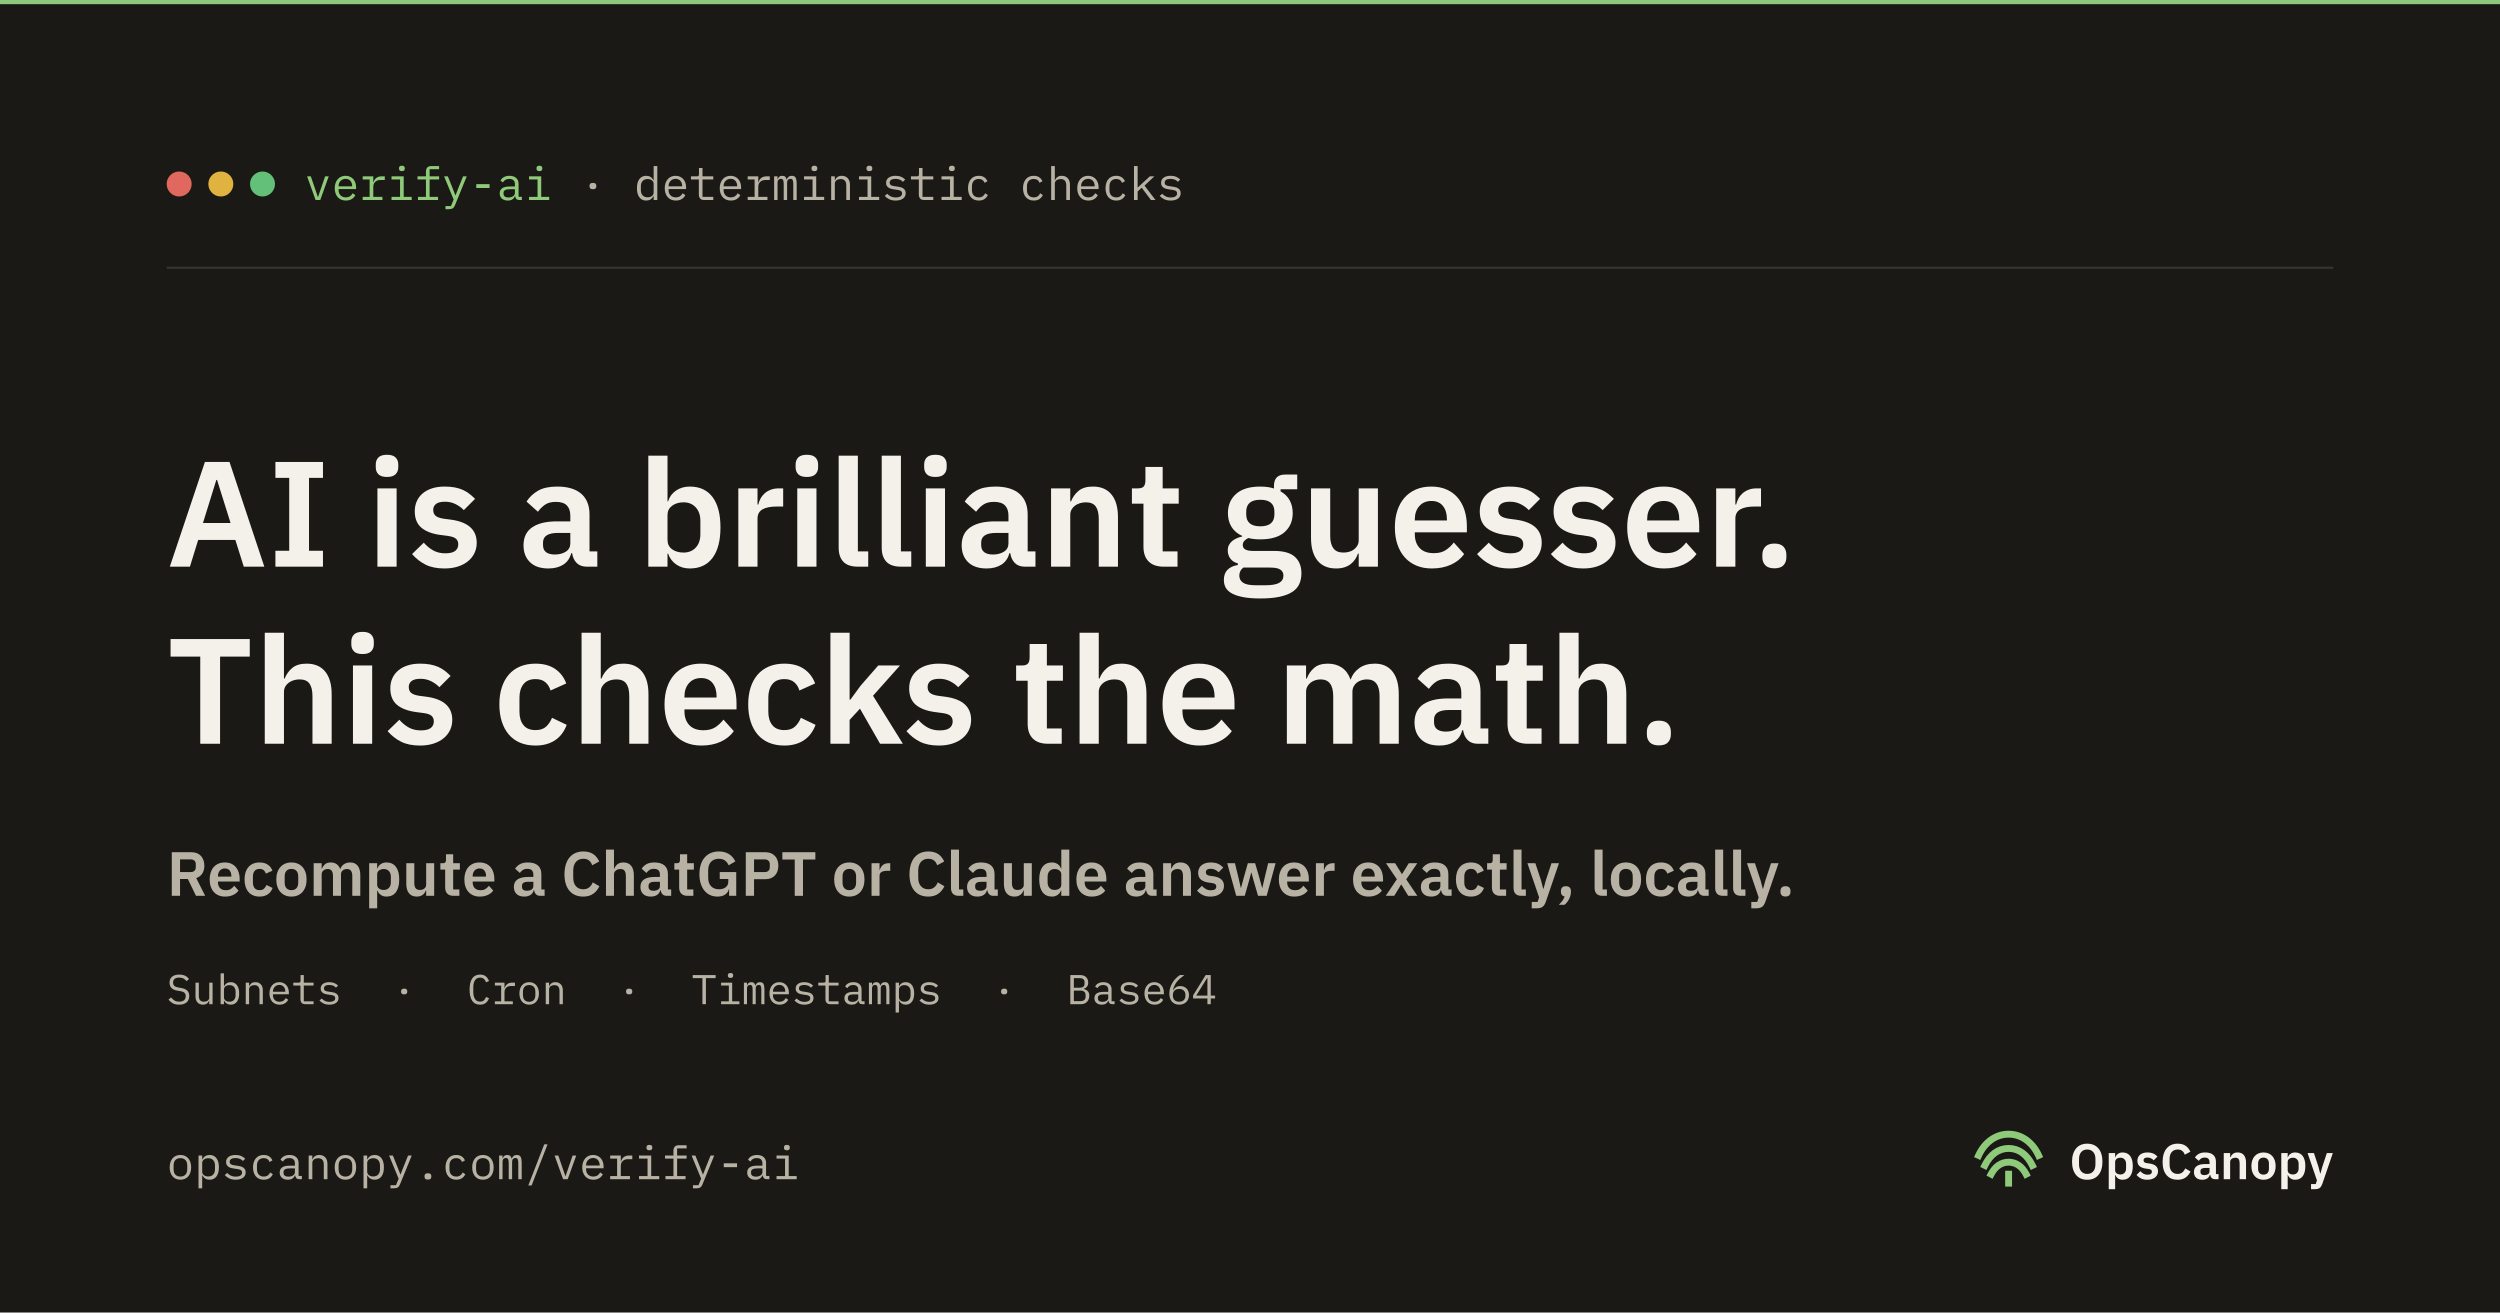
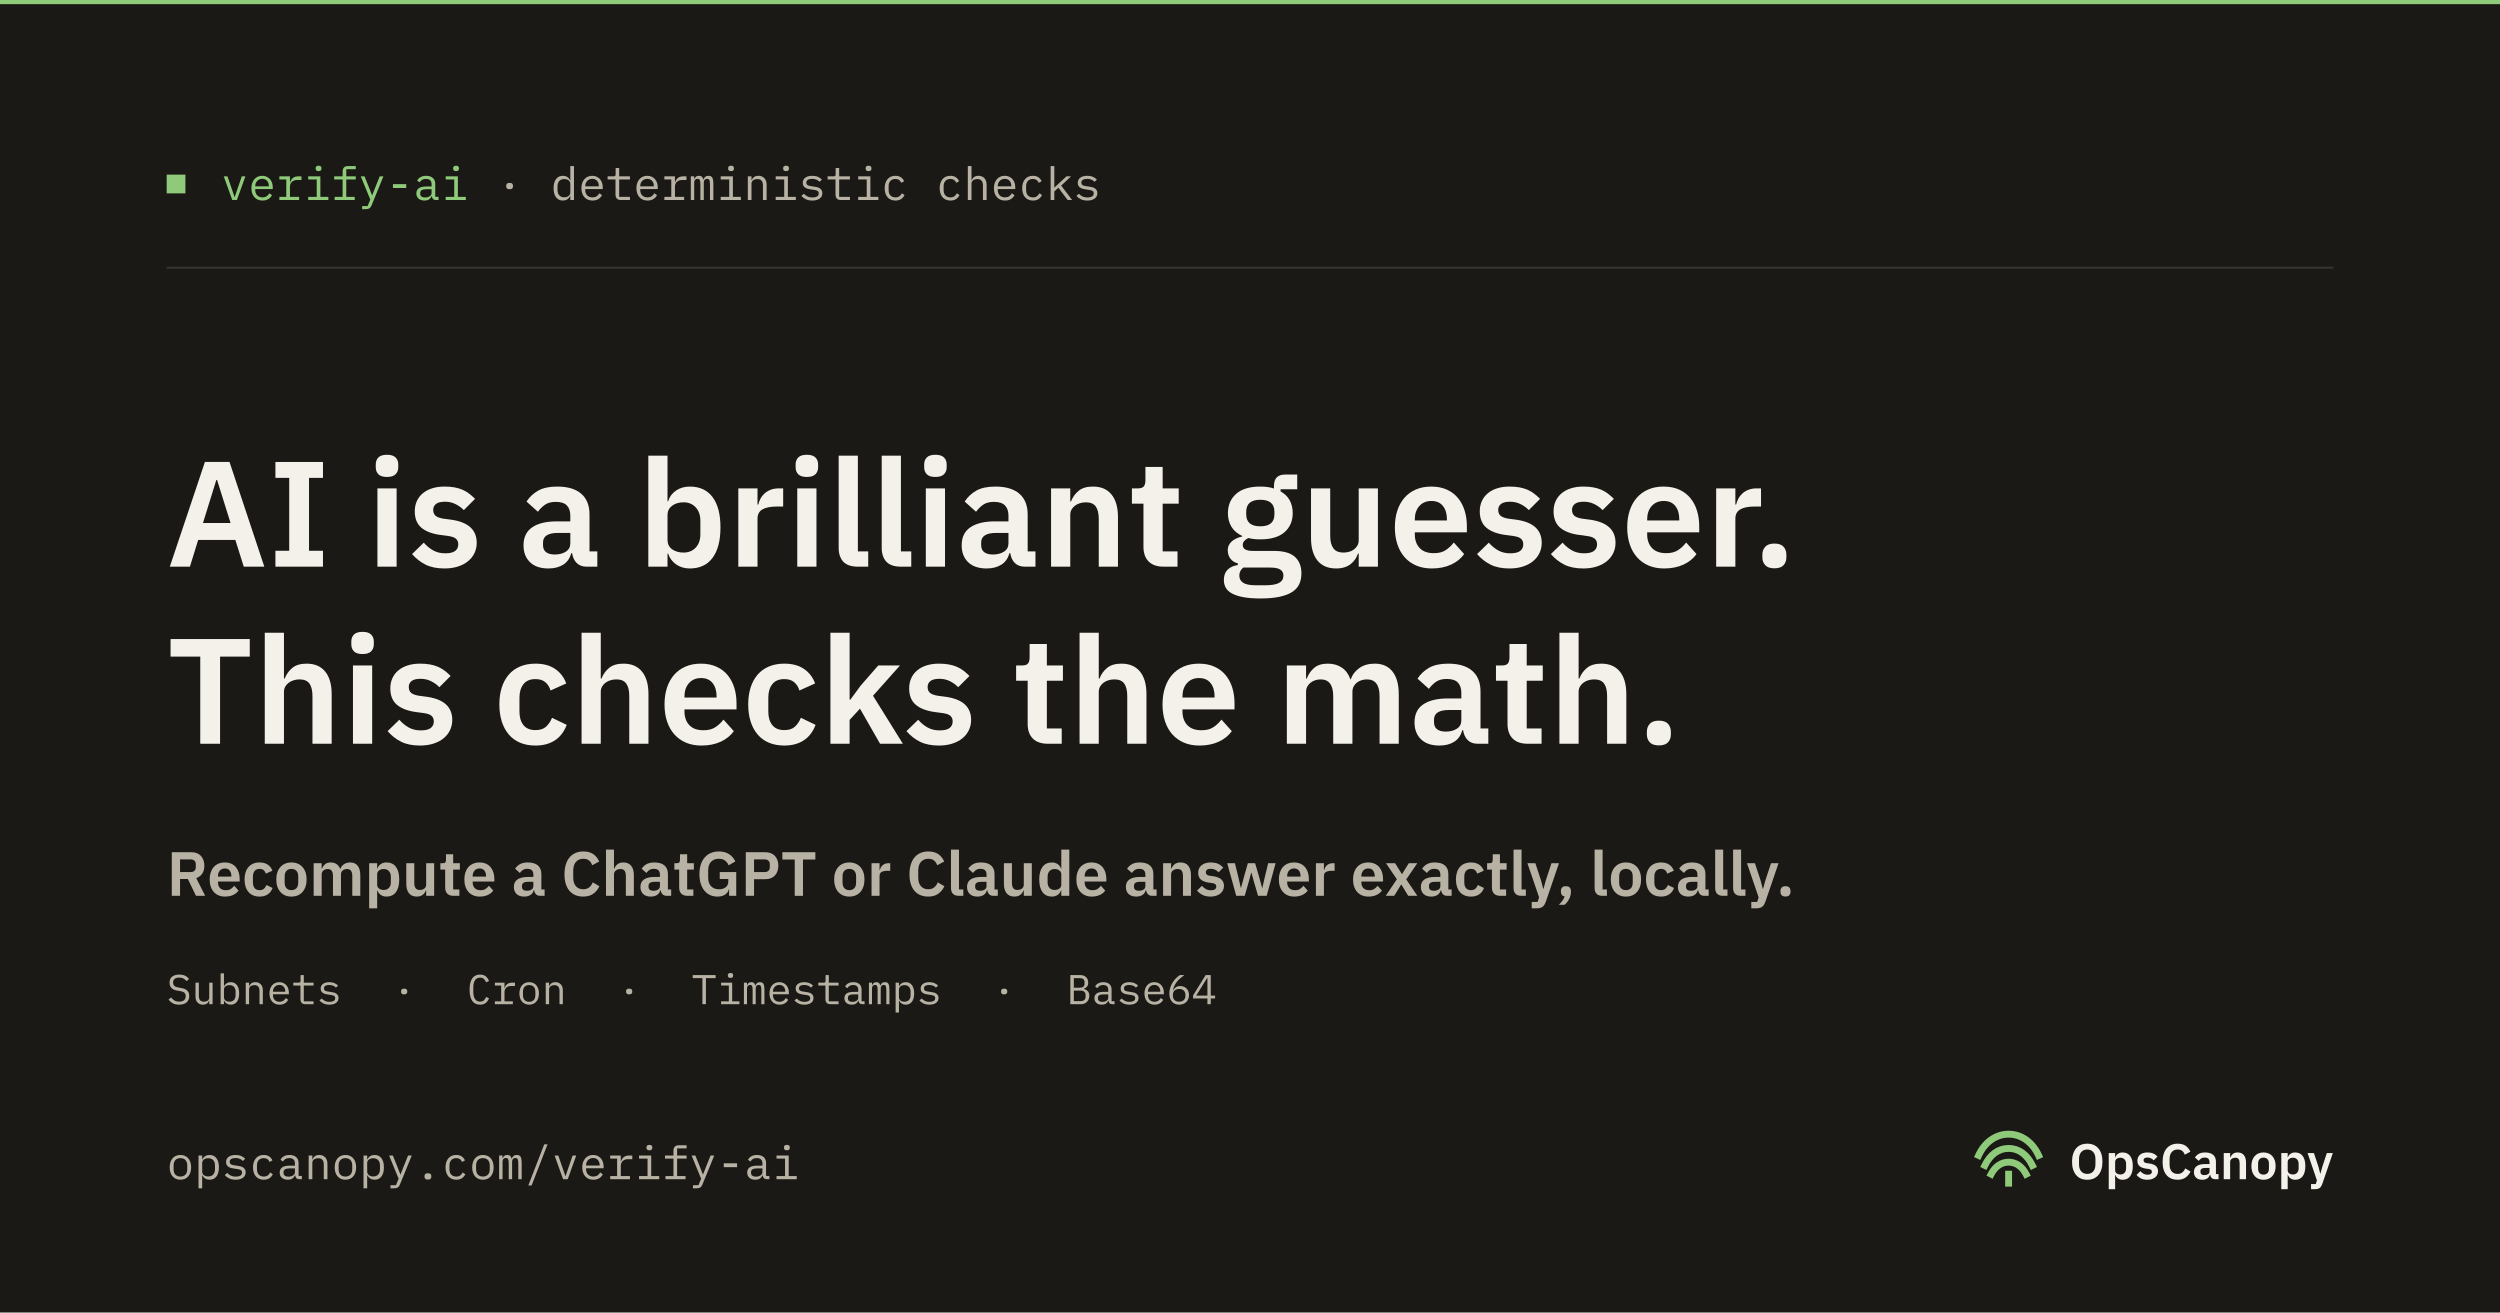
<svg xmlns="http://www.w3.org/2000/svg" viewBox="0 0 1200 630" role="img" aria-label="Verify the AI — deterministic checks for ChatGPT and Claude math mistakes">
  <defs>
    <path id="g0" d="M351 0L249 0L64-516L145-516L219-300L299-67L303-67L383-300L457-516L536-516L351 0Z" />
    <path id="g1" d="M309 12L309 12Q253 12 208.5-7Q164-26 132.5-61.5Q101-97 84-146.5Q67-196 67-257L67-257Q67-319 84.5-369Q102-419 133-454.5Q164-490 207.5-509Q251-528 304-528L304-528Q356-528 398.5-509Q441-490 471-456.5Q501-423 517-377Q533-331 533-276L533-276L533-238L151-238L151-214Q151-180 162-151Q173-122 193.5-101Q214-80 243.5-68.5Q273-57 309-57L309-57Q361-57 399-81Q437-105 457-147L457-147L516-107Q493-55 439.5-21.5Q386 12 309 12ZM304-462L304-462Q271-462 243-450Q215-438 194.5-417Q174-396 162.5-367.5Q151-339 151-305L151-305L151-298L447-298L447-309Q447-343 436.5-371Q426-399 407.5-419.5Q389-440 362.5-451Q336-462 304-462Z" />
    <path id="g2" d="M77 0L77-68L228-68L228-448L77-448L77-516L308-516L308-386L313-386Q329-447 373.5-481.5Q418-516 487-516L487-516L559-516L559-436L462-436Q393-436 350.5-396Q308-356 308-291L308-291L308-68L508-68L508 0L77 0Z" />
    <path id="g3" d="M332-630L332-630Q297-630 283-644.5Q269-659 269-681L269-681L269-697Q269-719 283-733.5Q297-748 332-748L332-748Q367-748 381-733.5Q395-719 395-697L395-697L395-681Q395-659 381-644.5Q367-630 332-630ZM106 0L106-68L292-68L292-448L106-448L106-516L372-516L372-68L546-68L546 0L106 0Z" />
    <path id="g4" d="M83 0L83-68L257-68L257-448L73-448L73-516L257-516L257-622Q257-674 284.5-707Q312-740 371-740L371-740L544-740L544-672L337-672L337-516L544-516L544-448L337-448L337-68L521-68L521 0L83 0Z" />
    <path id="g5" d="M380-300L467-516L547-516L291 113Q282 135 271 151.5Q260 168 245 178.5Q230 189 209 194.5Q188 200 159 200L159 200L83 200L83 132L203 132L261-10L53-516L135-516L222-300L299-104L303-104L380-300Z" />
    <path id="g6" d="M445-262L155-262L155-346L445-346L445-262Z" />
    <path id="g7" d="M550 0L495 0Q448 0 428-24Q408-48 403-84L403-84L398-84Q381-39 343.5-13.5Q306 12 243 12L243 12Q162 12 114-30Q66-72 66-145L66-145Q66-217 118.5-256Q171-295 288-295L288-295L398-295L398-346Q398-403 366-431.5Q334-460 275-460L275-460Q223-460 190-439.5Q157-419 137-384L137-384L83-424Q93-444 110-463Q127-482 152-496.5Q177-511 209-519.5Q241-528 280-528L280-528Q371-528 424.5-482Q478-436 478-354L478-354L478-70L550-70L550 0ZM257-55L257-55Q288-55 313.5-62.5Q339-70 358-82.5Q377-95 387.5-112.5Q398-130 398-150L398-150L398-235L288-235Q216-235 183-215Q150-195 150-157L150-157L150-136Q150-96 178.5-75.5Q207-55 257-55Z" />
    <path id="g8" d="M300-235L300-235Q259-235 242.5-252Q226-269 226-295L226-295L226-313Q226-339 242.5-356Q259-373 300-373L300-373Q341-373 357.5-356Q374-339 374-313L374-313L374-295Q374-269 357.5-252Q341-235 300-235Z" />
    <path id="g9" d="M425 0L425-84L421-84Q371 12 262 12L262 12Q167 12 113.5-59Q60-130 60-258L60-258Q60-386 113.5-457Q167-528 262-528L262-528Q371-528 421-432L421-432L425-432L425-740L505-740L505 0L425 0ZM293-59L293-59Q320-59 344-66Q368-73 386-86.5Q404-100 414.5-119.5Q425-139 425-165L425-165L425-351Q425-377 414.5-396.5Q404-416 386-429.5Q368-443 344-450Q320-457 293-457L293-457Q223-457 184.5-414.5Q146-372 146-302L146-302L146-214Q146-144 184.5-101.5Q223-59 293-59Z" />
    <path id="g10" d="M526 0L325 0Q266 0 238.5-33Q211-66 211-118L211-118L211-448L39-448L39-516L167-516Q193-516 203.5-526.5Q214-537 214-563L214-563L214-698L291-698L291-516L526-516L526-448L291-448L291-68L526-68L526 0Z" />
    <path id="g11" d="M128 0L54 0L54-516L128-516L128-456L132-456Q144-486 166-507Q188-528 231-528L231-528Q276-528 298-505.5Q320-483 325-447L325-447L328-447Q342-482 368-505Q394-528 440-528L440-528Q503-528 524.5-484Q546-440 546-358L546-358L546 0L472 0L472-345Q472-411 458.5-436.5Q445-462 409-462L409-462Q377-462 357-441.5Q337-421 337-379L337-379L337 0L263 0L263-345Q263-411 249.5-436.5Q236-462 201-462L201-462Q169-462 148.5-441.5Q128-421 128-379L128-379L128 0Z" />
    <path id="g12" d="M178 0L98 0L98-516L178-516L178-432L182-432Q190-451 202-468.5Q214-486 231.5-499Q249-512 273-520Q297-528 329-528L329-528Q410-528 459-476.5Q508-425 508-331L508-331L508 0L428 0L428-317Q428-388 397-422.5Q366-457 306-457L306-457Q282-457 259-451Q236-445 218-433Q200-421 189-402Q178-383 178-358L178-358L178 0Z" />
    <path id="g13" d="M306 12L306 12Q225 12 166.5-15.5Q108-43 67-89L67-89L121-136Q158-97 202-76Q246-55 308-55L308-55Q368-55 406.5-76.5Q445-98 445-144L445-144Q445-164 437.5-177.5Q430-191 417-199Q404-207 388-211.5Q372-216 354-219L354-219L273-231Q246-235 214.5-242Q183-249 157-264.5Q131-280 113.5-306Q96-332 96-374L96-374Q96-413 111.5-441.5Q127-470 155-489.5Q183-509 221-518.5Q259-528 304-528L304-528Q374-528 425.5-506Q477-484 514-445L514-445L462-396Q453-407 439.5-418.5Q426-430 406.5-439.5Q387-449 361-455Q335-461 301-461L301-461Q240-461 207.5-440Q175-419 175-379L175-379Q175-359 182.5-345.5Q190-332 203-324Q216-316 232.5-311.5Q249-307 266-304L266-304L347-292Q375-288 406-281Q437-274 463-258.5Q489-243 506.5-217Q524-191 524-149L524-149Q524-72 464.5-30Q405 12 306 12Z" />
    <path id="g14" d="M318 12L318 12Q262 12 218.5-7.5Q175-27 145-62Q115-97 99.5-147Q84-197 84-258L84-258Q84-319 100-369Q116-419 146-454.5Q176-490 219-509Q262-528 317-528L317-528Q392-528 439-495Q486-462 508-409L508-409L444-375Q430-415 397.5-437Q365-459 317-459L317-459Q282-459 254.5-447.5Q227-436 208-415Q189-394 179.5-365Q170-336 170-302L170-302L170-214Q170-180 179.5-151Q189-122 208-101Q227-80 255-68.5Q283-57 319-57L319-57Q371-57 405-81Q439-105 459-147L459-147L516-108Q493-56 444.5-22Q396 12 318 12Z" />
    <path id="g15" d="M98 0L98-740L178-740L178-432L182-432Q190-451 202-468.5Q214-486 231.5-499Q249-512 273-520Q297-528 329-528L329-528Q410-528 459-476.5Q508-425 508-331L508-331L508 0L428 0L428-317Q428-388 397-422.5Q366-457 306-457L306-457Q282-457 259-451Q236-445 218-433Q200-421 189-402Q178-383 178-358L178-358L178 0L98 0Z" />
    <path id="g16" d="M105 0L105-740L185-740L185-273L189-273L279-358L451-516L549-516L335-314L574 0L475 0L274-268L185-187L185 0L105 0Z" />
    <path id="g17" d="M651 0L514 0L458-178L210-178L155 0L21 0L255-698L419-698L651 0ZM426-291L336-578L331-578L242-291L426-291Z" />
    <path id="g18" d="M370 0L53 0L53-106L145-106L145-592L53-592L53-698L370-698L370-592L277-592L277-106L370-106L370 0Z" />
    <path id="g19" d="M138-598L138-598Q98-598 80.5-616Q63-634 63-662L63-662L63-682Q63-710 80.5-728Q98-746 138-746L138-746Q177-746 195-728Q213-710 213-682L213-682L213-662Q213-634 195-616Q177-598 138-598ZM74 0L74-522L202-522L202 0L74 0Z" />
    <path id="g20" d="M245 12L245 12Q170 12 119-13.5Q68-39 29-84L29-84L107-160Q136-127 170.5-108Q205-89 250-89L250-89Q296-89 316.5-105Q337-121 337-149L337-149Q337-172 322.5-185.5Q308-199 273-204L273-204L221-211Q136-222 91.5-259.5Q47-297 47-369L47-369Q47-407 61-437.5Q75-468 101-489.5Q127-511 163.5-522.5Q200-534 245-534L245-534Q283-534 312.5-528.5Q342-523 366-512.5Q390-502 410-486.5Q430-471 449-452L449-452L374-377Q351-401 319-417Q287-433 249-433L249-433Q207-433 188.5-418Q170-403 170-379L170-379Q170-353 185.5-339.5Q201-326 238-320L238-320L291-313Q460-289 460-159L460-159Q460-121 444.5-89.5Q429-58 401-35.5Q373-13 333.5-0.5Q294 12 245 12Z" />
    <path id="g21" d="M529 0L458 0Q416 0 391.5-24.5Q367-49 361-90L361-90L355-90Q342-39 302-13.5Q262 12 203 12L203 12Q123 12 80-30Q37-72 37-142L37-142Q37-223 95-262.5Q153-302 260-302L260-302L349-302L349-340Q349-384 326-408Q303-432 252-432L252-432Q207-432 179.5-412.5Q152-393 133-366L133-366L57-434Q86-479 134-506.5Q182-534 261-534L261-534Q367-534 422-486Q477-438 477-348L477-348L477-102L529-102L529 0ZM246-81L246-81Q289-81 319-100Q349-119 349-156L349-156L349-225L267-225Q167-225 167-161L167-161L167-144Q167-112 187.5-96.5Q208-81 246-81Z" />
    <path id="g22" d="M74 0L74-740L202-740L202-436L206-436Q220-481 259-507.5Q298-534 350-534L350-534Q450-534 502.5-463.5Q555-393 555-262L555-262Q555-130 502.5-59Q450 12 350 12L350 12Q298 12 259.5-15Q221-42 206-87L206-87L202-87L202 0L74 0ZM309-94L309-94Q359-94 390-127Q421-160 421-216L421-216L421-306Q421-362 390-395.5Q359-429 309-429L309-429Q263-429 232.5-406Q202-383 202-345L202-345L202-179Q202-138 232.5-116Q263-94 309-94Z" />
    <path id="g23" d="M202 0L74 0L74-522L202-522L202-414L207-414Q212-435 222.5-454.5Q233-474 250-489Q267-504 290.5-513Q314-522 345-522L345-522L373-522L373-401L333-401Q268-401 235-382Q202-363 202-320L202-320L202 0Z" />
    <path id="g24" d="M271 0L202 0Q136 0 105-33Q74-66 74-126L74-126L74-740L202-740L202-102L271-102L271 0Z" />
    <path id="g25" d="M202 0L74 0L74-522L202-522L202-435L207-435Q223-477 257.5-505.5Q292-534 353-534L353-534Q434-534 477-481Q520-428 520-330L520-330L520 0L392 0L392-317Q392-373 372-401Q352-429 306-429L306-429Q286-429 267.5-423.5Q249-418 234.5-407.5Q220-397 211-381.5Q202-366 202-345L202-345L202 0Z" />
    <path id="g26" d="M329 0L237 0Q171 0 136.5-34.5Q102-69 102-133L102-133L102-420L25-420L25-522L65-522Q94-522 104.5-535.5Q115-549 115-576L115-576L115-665L230-665L230-522L337-522L337-420L230-420L230-102L329-102L329 0Z" />
    <path id="g27" d="M545 44L545 44Q545 85 530.5 116.5Q516 148 483 169Q450 190 398 201Q346 212 271 212L271 212Q205 212 159 203.5Q113 195 83.5 179.5Q54 164 41 141Q28 118 28 89L28 89Q28 45 52.5 20.5Q77-4 121-11L121-11L121-22Q89-30 71.5-53.5Q54-77 54-109L54-109Q54-129 62-144.5Q70-160 83.5-171Q97-182 114-189.5Q131-197 150-201L150-201L150-205Q102-227 78.5-266Q55-305 55-357L55-357Q55-437 110-485.5Q165-534 271-534L271-534Q295-534 318.5-531Q342-528 362-521L362-521L362-538Q362-614 436-614L436-614L517-614L517-516L406-516L406-502Q447-479 467-442Q487-405 487-357L487-357Q487-278 432.5-230Q378-182 271-182L271-182Q225-182 191-191L191-191Q176-184 165-172.5Q154-161 154-144L154-144Q154-105 222-105L222-105L362-105Q458-105 501.5-65.5Q545-26 545 44ZM425 59L425 59Q425 34 405 20Q385 6 336 6L336 6L158 6Q131 26 131 60L131 60Q131 90 156 107Q181 124 241 124L241 124L305 124Q368 124 396.5 108Q425 92 425 59ZM271-269L271-269Q365-269 365-349L365-349L365-366Q365-446 271-446L271-446Q177-446 177-366L177-366L177-349Q177-269 271-269Z" />
    <path id="g28" d="M386 0L386-87L381-87Q374-67 362.5-49.5Q351-32 333.5-18Q316-4 291.5 4Q267 12 235 12L235 12Q154 12 111-41Q68-94 68-192L68-192L68-522L196-522L196-205Q196-151 217-122.5Q238-94 284-94L284-94Q303-94 321.5-99Q340-104 354-114.5Q368-125 377-140.5Q386-156 386-177L386-177L386-522L514-522L514 0L386 0Z" />
    <path id="g29" d="M285 12L285 12Q227 12 181.5-7.5Q136-27 104.5-62.5Q73-98 56-148.5Q39-199 39-262L39-262Q39-324 55.5-374Q72-424 103-459.5Q134-495 179-514.5Q224-534 281-534L281-534Q342-534 387-513Q432-492 461-456Q490-420 504.5-372.5Q519-325 519-271L519-271L519-229L172-229L172-216Q172-159 204-124.5Q236-90 299-90L299-90Q347-90 377.5-110Q408-130 432-161L432-161L501-84Q469-39 413.5-13.5Q358 12 285 12ZM283-438L283-438Q232-438 202-404Q172-370 172-316L172-316L172-308L386-308L386-317Q386-371 359.5-404.5Q333-438 283-438Z" />
    <path id="g30" d="M149 11L149 11Q108 11 88.5-9.5Q69-30 69-62L69-62L69-80Q69-112 88.5-133Q108-154 149-154L149-154Q191-154 210-133Q229-112 229-80L229-80L229-62Q229-30 210-9.5Q191 11 149 11Z" />
    <path id="g31" d="M554-581L356-581L356 0L224 0L224-581L26-581L26-698L554-698L554-581Z" />
    <path id="g32" d="M74 0L74-740L202-740L202-435L207-435Q223-477 257.5-505.5Q292-534 353-534L353-534Q434-534 477-481Q520-428 520-330L520-330L520 0L392 0L392-317Q392-373 372-401Q352-429 306-429L306-429Q286-429 267.5-423.5Q249-418 234.5-407.5Q220-397 211-381.5Q202-366 202-345L202-345L202 0L74 0Z" />
    <path id="g33" d="M280 12L280 12Q222 12 177-7Q132-26 101.5-62Q71-98 55-148.5Q39-199 39-262L39-262Q39-325 55-375Q71-425 101.5-460.5Q132-496 177-515Q222-534 280-534L280-534Q359-534 410.5-499Q462-464 485-402L485-402L380-355Q371-388 346.5-409.5Q322-431 280-431L280-431Q226-431 199.5-397Q173-363 173-308L173-308L173-213Q173-158 199.5-124.5Q226-91 280-91L280-91Q326-91 351-114.5Q376-138 390-173L390-173L488-126Q462-57 409-22.5Q356 12 280 12Z" />
    <path id="g34" d="M74 0L74-740L202-740L202-294L207-294L276-388L393-522L538-522L358-320L557 0L405 0L271-234L202-159L202 0L74 0Z" />
    <path id="g35" d="M202 0L74 0L74-522L202-522L202-435L207-435Q222-476 255-505Q288-534 347-534L347-534Q401-534 440-508Q479-482 498-429L498-429L500-429Q514-473 555.5-503.5Q597-534 660-534L660-534Q737-534 778.5-481Q820-428 820-330L820-330L820 0L692 0L692-317Q692-429 608-429L608-429Q589-429 571.5-423.5Q554-418 540.5-407.5Q527-397 519-381.5Q511-366 511-345L511-345L511 0L383 0L383-317Q383-429 299-429L299-429Q281-429 263.5-423.5Q246-418 232.5-407.5Q219-397 210.5-381.5Q202-366 202-345L202-345L202 0Z" />
    <path id="g36" d="M214-269L214 0L82 0L82-698L397-698Q445-698 483-683Q521-668 547.5-639.5Q574-611 588.5-571Q603-531 603-482L603-482Q603-410 570.5-358Q538-306 473-284L473-284L616 0L469 0L339-269L214-269ZM214-380L384-380Q422-380 444-400.5Q466-421 466-459L466-459L466-505Q466-543 444-563Q422-583 384-583L384-583L214-583L214-380Z" />
    <path id="g37" d="M281 12L281 12Q225 12 180.5-7Q136-26 104.5-62Q73-98 56-148.5Q39-199 39-262L39-262Q39-325 56-375Q73-425 104.5-460.5Q136-496 180.5-515Q225-534 281-534L281-534Q337-534 382-515Q427-496 458.5-460.5Q490-425 507-375Q524-325 524-262L524-262Q524-199 507-148.5Q490-98 458.5-62Q427-26 382-7Q337 12 281 12ZM281-91L281-91Q332-91 361-122Q390-153 390-213L390-213L390-310Q390-369 361-400Q332-431 281-431L281-431Q231-431 202-400Q173-369 173-310L173-310L173-213Q173-153 202-122Q231-91 281-91Z" />
    <path id="g38" d="M74 200L74-522L202-522L202-436L206-436Q220-481 259-507.5Q298-534 350-534L350-534Q450-534 502.5-463.5Q555-393 555-262L555-262Q555-130 502.5-59Q450 12 350 12L350 12Q298 12 259.5-15Q221-42 206-87L206-87L202-87L202 200L74 200ZM309-94L309-94Q359-94 390-127Q421-160 421-216L421-216L421-306Q421-362 390-395.5Q359-429 309-429L309-429Q263-429 232.5-406Q202-383 202-345L202-345L202-179Q202-138 232.5-116Q263-94 309-94Z" />
    <path id="g39" d="M353 12L353 12Q284 12 228.5-10.5Q173-33 133.5-78Q94-123 73-189.5Q52-256 52-344L52-344Q52-432 73-500.5Q94-569 133.5-615.5Q173-662 228.5-686Q284-710 353-710L353-710Q447-710 509-670Q571-630 608-549L608-549L495-489Q480-536 446-564.5Q412-593 353-593L353-593Q279-593 235.5-543Q192-493 192-403L192-403L192-293Q192-202 235.5-153.5Q279-105 353-105L353-105Q412-105 449.5-137Q487-169 504-216L504-216L611-153Q573-75 510-31.5Q447 12 353 12Z" />
    <path id="g40" d="M527 0L527-108L523-108Q514-57 466.5-22.5Q419 12 340 12L340 12Q278 12 225.5-11Q173-34 134.5-79.5Q96-125 74-192Q52-259 52-347L52-347Q52-435 74.5-502.5Q97-570 138-616Q179-662 236-686Q293-710 363-710L363-710Q457-710 523-669Q589-628 627-551L627-551L520-488Q501-533 463.5-563Q426-593 363-593L363-593Q285-593 238.5-545.5Q192-498 192-405L192-405L192-293Q192-201 239-153Q286-105 365-105L365-105Q396-105 423-112.5Q450-120 470-135Q490-150 502-172Q514-194 514-224L514-224L514-269L377-269L377-380L641-380L641 0L527 0Z" />
    <path id="g41" d="M214 0L82 0L82-698L396-698Q444-698 482.5-682.5Q521-667 548-638.5Q575-610 589-570Q603-530 603-482L603-482Q603-433 589-393.5Q575-354 548-325.5Q521-297 482.5-281.5Q444-266 396-266L396-266L214-266L214 0ZM214-583L214-380L384-380Q422-380 444-400.5Q466-421 466-459L466-459L466-505Q466-543 444-563Q422-583 384-583L384-583L214-583Z" />
    <path id="g42" d="M398 0L398-87L393-87Q379-42 340-15Q301 12 249 12L249 12Q150 12 97.5-59Q45-130 45-262L45-262Q45-393 97.5-463.5Q150-534 249-534L249-534Q301-534 340-507.5Q379-481 393-436L393-436L398-436L398-740L526-740L526 0L398 0ZM290-94L290-94Q336-94 367-116Q398-138 398-179L398-179L398-345Q398-383 367-406Q336-429 290-429L290-429Q240-429 209.5-395.5Q179-362 179-306L179-306L179-216Q179-160 209.5-127Q240-94 290-94Z" />
    <path id="g43" d="M167 0L23-522L146-522L199-307L240-128L244-128L292-307L353-522L469-522L532-307L581-128L585-128L626-307L678-522L797-522L654 0L516 0L449-230L410-372L407-372L369-230L303 0L167 0Z" />
    <path id="g44" d="M155 0L19 0L197-265L23-522L169-522L277-349L281-349L388-522L524-522L347-263L525 0L379 0L269-180L265-180L155 0Z" />
    <path id="g45" d="M303-246L394-522L514-522L304 93Q294 121 281.5 141.5Q269 162 252 175Q235 188 211 194Q187 200 155 200L155 200L78 200L78 98L172 98L196 25L9-522L136-522L227-246L261-114L267-114L303-246Z" />
    <path id="g46" d="M149-154L149-154Q190-154 209.5-133Q229-112 229-80L229-80L229-62Q229-35 221.5-6Q214 23 200.5 50Q187 77 168.5 101Q150 125 127 143L127 143L36 143Q70 110 93 78.5Q116 47 128 9L128 9Q97 4 83-15.5Q69-35 69-62L69-62L69-80Q69-112 88-133Q107-154 149-154Z" />
    <path id="g47" d="M298 12L298 12Q204 12 144-22.5Q84-57 45-111L45-111L106-161Q147-110 192.5-85Q238-60 301-60L301-60Q377-60 417-95Q457-130 457-193L457-193Q457-244 428-272.5Q399-301 327-313L327-313L249-326Q198-335 163.5-353Q129-371 108-396.5Q87-422 78-452.5Q69-483 69-516L69-516Q69-612 132-661Q195-710 302-710L302-710Q386-710 443.5-682Q501-654 536-603L536-603L477-552Q448-590 407-614Q366-638 301-638L301-638Q230-638 192-608Q154-578 154-518L154-518Q154-471 182.5-441.5Q211-412 285-399L285-399L360-386Q411-377 446-359Q481-341 502.5-316Q524-291 533-260Q542-229 542-195L542-195Q542-98 478.5-43Q415 12 298 12Z" />
    <path id="g48" d="M422 0L422-84L418-84Q410-65 398-47.5Q386-30 368.5-17Q351-4 327 4Q303 12 271 12L271 12Q190 12 141-39.5Q92-91 92-185L92-185L92-516L172-516L172-199Q172-128 203-93.5Q234-59 294-59L294-59Q318-59 341-65Q364-71 382-83Q400-95 411-113.5Q422-132 422-158L422-158L422-516L502-516L502 0L422 0Z" />
    <path id="g49" d="M95 0L95-740L175-740L175-432L179-432Q229-528 338-528L338-528Q433-528 486.5-457Q540-386 540-258L540-258Q540-130 486.5-59Q433 12 338 12L338 12Q229 12 179-84L179-84L175-84L175 0L95 0ZM307-59L307-59Q377-59 415.5-101.5Q454-144 454-214L454-214L454-302Q454-372 415.5-414.5Q377-457 307-457L307-457Q280-457 256-450Q232-443 214-429.5Q196-416 185.5-396.5Q175-377 175-351L175-351L175-165Q175-139 185.5-119.5Q196-100 214-86.5Q232-73 256-66Q280-59 307-59Z" />
    <path id="g50" d="M323 12L323 12Q195 12 132.5-81Q70-174 70-349L70-349Q70-524 132.5-617Q195-710 323-710L323-710Q371-710 406-697Q441-684 466-662Q491-640 508-612.5Q525-585 538-557L538-557L466-524Q457-547 445-567.5Q433-588 416.5-603.5Q400-619 377.5-628Q355-637 323-637L323-637Q240-637 199.5-574Q159-511 159-406L159-406L159-292Q159-187 199.5-124Q240-61 323-61L323-61Q355-61 377.5-70Q400-79 416.5-94.5Q433-110 445-130.5Q457-151 466-174L466-174L538-141Q525-112 508-85Q491-58 466-36Q441-14 406-1Q371 12 323 12Z" />
    <path id="g51" d="M300 12L300 12Q246 12 202.5-7Q159-26 128.5-61.5Q98-97 82-146.5Q66-196 66-258L66-258Q66-319 82-369Q98-419 128.5-454.5Q159-490 202.5-509Q246-528 300-528L300-528Q354-528 397.5-509Q441-490 471.5-454.5Q502-419 518-369Q534-319 534-258L534-258Q534-196 518-146.5Q502-97 471.5-61.5Q441-26 397.5-7Q354 12 300 12ZM300-57L300-57Q367-57 408-97Q449-137 449-221L449-221L449-295Q449-379 408-419Q367-459 300-459L300-459Q233-459 192-419Q151-379 151-295L151-295L151-221Q151-137 192-97Q233-57 300-57Z" />
    <path id="g52" d="M575-625L342-625L342 0L258 0L258-625L25-625L25-698L575-698L575-625Z" />
    <path id="g53" d="M95 200L95-516L175-516L175-432L179-432Q229-528 338-528L338-528Q433-528 486.5-457Q540-386 540-258L540-258Q540-130 486.5-59Q433 12 338 12L338 12Q229 12 179-84L179-84L175-84L175 200L95 200ZM307-59L307-59Q377-59 415.5-101.5Q454-144 454-214L454-214L454-302Q454-372 415.5-414.5Q377-457 307-457L307-457Q280-457 256-450Q232-443 214-429.5Q196-416 185.5-396.5Q175-377 175-351L175-351L175-165Q175-139 185.5-119.5Q196-100 214-86.5Q232-73 256-66Q280-59 307-59Z" />
    <path id="g54" d="M88 0L88-698L325-698Q415-698 466-649Q517-600 517-518L517-518Q517-455 486.5-419Q456-383 408-368L408-368L408-365Q467-351 505-312.5Q543-274 543-201L543-201Q543-159 529-122Q515-85 489.5-58Q464-31 429.5-15.5Q395 0 355 0L355 0L88 0ZM172-73L330-73Q388-73 421-99Q454-125 454-179L454-179L454-220Q454-273 421-299.5Q388-326 330-326L330-326L172-326L172-73ZM172-395L316-395Q369-395 399-418.5Q429-442 429-490L429-490L429-529Q429-577 399-601Q369-625 316-625L316-625L172-625L172-395Z" />
    <path id="g55" d="M301 12L301 12Q246 12 202-6.5Q158-25 127.5-59.5Q97-94 80.5-144Q64-194 64-256L64-256Q64-334 87.5-402.5Q111-471 147.5-527.5Q184-584 229-627.5Q274-671 317-698L317-698L425-698Q368-657 323.5-618Q279-579 245-536.5Q211-494 188-445.5Q165-397 150-336L150-336L155-334Q180-377 221-405.5Q262-434 327-434L327-434Q373-434 411-419Q449-404 477-376Q505-348 520.5-308Q536-268 536-219L536-219Q536-168 519-125.5Q502-83 471.5-52.5Q441-22 397.5-5Q354 12 301 12ZM300-59L300-59Q372-59 411.5-98Q451-137 451-208L451-208L451-216Q451-287 411.5-326Q372-365 300-365L300-365Q228-365 188.5-326Q149-287 149-216L149-216L149-208Q149-137 188.5-98Q228-59 300-59Z" />
    <path id="g56" d="M458 0L378 0L378-137L34-137L34-211L336-698L458-698L458-206L562-206L562-137L458-137L458 0ZM374-633L109-206L378-206L378-633L374-633Z" />
    <path id="g57" d="M300 9L300 9Q259 9 242.5-8Q226-25 226-51L226-51L226-69Q226-95 242.5-112Q259-129 300-129L300-129Q341-129 357.5-112Q374-95 374-69L374-69L374-51Q374-25 357.5-8Q341 9 300 9Z" />
    <path id="g58" d="M162 138L90 138L438-760L510-760L162 138Z" />
    <path id="g59" d="M356 12L356 12Q287 12 231-11Q175-34 135.5-80Q96-126 74-193Q52-260 52-349L52-349Q52-437 74-504.5Q96-572 135.5-618Q175-664 231-687Q287-710 356-710L356-710Q425-710 481-687Q537-664 577-618Q617-572 638.5-504.5Q660-437 660-349L660-349Q660-260 638.5-193Q617-126 577-80Q537-34 481-11Q425 12 356 12ZM356-105L356-105Q431-105 475.5-155Q520-205 520-295L520-295L520-403Q520-493 475.5-543Q431-593 356-593L356-593Q281-593 236.5-543Q192-493 192-403L192-403L192-295Q192-205 236.5-155Q281-105 356-105Z" />
  </defs>
  <rect width="1200" height="630" fill="#1b1915" />
  <rect width="1200" height="2" fill="#8fc97a" />
-   <circle cx="86" cy="88.32" r="6" fill="#e0685f" />
-   <circle cx="106" cy="88.32" r="6" fill="#e0b23f" />
-   <circle cx="126" cy="88.32" r="6" fill="#63c079" />
-   <g transform="translate(146 96) scale(0.022)" fill="#8fc97a">
+   <rect x="80" y="83.82" width="9" height="9" fill="#8fc97a" />
+   <g transform="translate(106 96) scale(0.022)" fill="#8fc97a">
    <use href="#g0" />
    <use href="#g1" x="600" />
    <use href="#g2" x="1200" />
    <use href="#g3" x="1800" />
    <use href="#g4" x="2400" />
    <use href="#g5" x="3000" />
    <use href="#g6" x="3600" />
    <use href="#g7" x="4200" />
    <use href="#g3" x="4800" />
  </g>
-   <g transform="translate(264.8 96) scale(0.022)" fill="#b8b2a4">
+   <g transform="translate(224.8 96) scale(0.022)" fill="#b8b2a4">
    <use href="#g8" x="600" />
    <use href="#g9" x="1800" />
    <use href="#g1" x="2400" />
    <use href="#g10" x="3000" />
    <use href="#g1" x="3600" />
    <use href="#g2" x="4200" />
    <use href="#g11" x="4800" />
    <use href="#g3" x="5400" />
    <use href="#g12" x="6000" />
    <use href="#g3" x="6600" />
    <use href="#g13" x="7200" />
    <use href="#g10" x="7800" />
    <use href="#g3" x="8400" />
    <use href="#g14" x="9000" />
    <use href="#g14" x="10200" />
    <use href="#g15" x="10800" />
    <use href="#g1" x="11400" />
    <use href="#g14" x="12000" />
    <use href="#g16" x="12600" />
    <use href="#g13" x="13200" />
  </g>
  <rect x="80" y="128" width="1040" height="1" fill="#ffffff" fill-opacity="0.12" />
  <g transform="translate(80 272) scale(0.072)" fill="#f4f1ea">
    <use href="#g17" />
    <use href="#g18" x="672" />
    <use href="#g19" x="1331" />
    <use href="#g20" x="1607" />
    <use href="#g21" x="2342" />
    <use href="#g22" x="3137" />
    <use href="#g23" x="3737" />
    <use href="#g19" x="4130" />
    <use href="#g24" x="4406" />
    <use href="#g24" x="4693" />
    <use href="#g19" x="4987" />
    <use href="#g21" x="5263" />
    <use href="#g25" x="5822" />
    <use href="#g26" x="6410" />
    <use href="#g27" x="7020" />
    <use href="#g28" x="7561" />
    <use href="#g29" x="8149" />
    <use href="#g20" x="8707" />
    <use href="#g20" x="9199" />
    <use href="#g29" x="9698" />
    <use href="#g23" x="10256" />
    <use href="#g30" x="10569" />
  </g>
  <g transform="translate(80 357) scale(0.072)" fill="#f4f1ea">
    <use href="#g31" />
    <use href="#g32" x="580" />
    <use href="#g19" x="1168" />
    <use href="#g20" x="1444" />
    <use href="#g33" x="2179" />
    <use href="#g32" x="2692" />
    <use href="#g29" x="3280" />
    <use href="#g33" x="3838" />
    <use href="#g34" x="4351" />
    <use href="#g20" x="4903" />
    <use href="#g26" x="5638" />
    <use href="#g32" x="6012" />
    <use href="#g29" x="6600" />
    <use href="#g35" x="7394" />
    <use href="#g21" x="8282" />
    <use href="#g26" x="8837" />
    <use href="#g32" x="9211" />
    <use href="#g30" x="9799" />
  </g>
  <g transform="translate(80 430) scale(0.03)" fill="#b8b2a4">
    <use href="#g36" />
    <use href="#g29" x="649" />
    <use href="#g33" x="1207" />
    <use href="#g37" x="1715" />
    <use href="#g35" x="2278" />
    <use href="#g38" x="3166" />
    <use href="#g28" x="3766" />
    <use href="#g26" x="4354" />
    <use href="#g29" x="4724" />
    <use href="#g21" x="5518" />
    <use href="#g39" x="6313" />
    <use href="#g32" x="6955" />
    <use href="#g21" x="7543" />
    <use href="#g26" x="8098" />
    <use href="#g40" x="8472" />
    <use href="#g41" x="9184" />
    <use href="#g31" x="9825" />
    <use href="#g37" x="10641" />
    <use href="#g23" x="11204" />
    <use href="#g39" x="11833" />
    <use href="#g24" x="12475" />
    <use href="#g21" x="12769" />
    <use href="#g28" x="13328" />
    <use href="#g42" x="13916" />
    <use href="#g29" x="14516" />
    <use href="#g21" x="15310" />
    <use href="#g25" x="15869" />
    <use href="#g20" x="16457" />
    <use href="#g43" x="16946" />
    <use href="#g29" x="17756" />
    <use href="#g23" x="18314" />
    <use href="#g29" x="18943" />
    <use href="#g44" x="19486" />
    <use href="#g21" x="20030" />
    <use href="#g33" x="20589" />
    <use href="#g26" x="21102" />
    <use href="#g24" x="21476" />
    <use href="#g45" x="21763" />
    <use href="#g46" x="22239" />
    <use href="#g24" x="22773" />
    <use href="#g37" x="23067" />
    <use href="#g33" x="23630" />
    <use href="#g21" x="24143" />
    <use href="#g24" x="24702" />
    <use href="#g24" x="24989" />
    <use href="#g45" x="25276" />
    <use href="#g30" x="25752" />
  </g>
  <g transform="translate(80 482) scale(0.02)" fill="#b8b2a4">
    <use href="#g47" />
    <use href="#g48" x="600" />
    <use href="#g49" x="1200" />
    <use href="#g12" x="1800" />
    <use href="#g1" x="2400" />
    <use href="#g10" x="3000" />
    <use href="#g13" x="3600" />
  </g>
  <g transform="translate(164 482) scale(0.02)" fill="#b8b2a4">
    <use href="#g8" x="1200" />
  </g>
  <g transform="translate(224 482) scale(0.02)" fill="#b8b2a4">
    <use href="#g50" />
    <use href="#g2" x="600" />
    <use href="#g51" x="1200" />
    <use href="#g12" x="1800" />
  </g>
  <g transform="translate(272 482) scale(0.02)" fill="#b8b2a4">
    <use href="#g8" x="1200" />
  </g>
  <g transform="translate(332 482) scale(0.02)" fill="#b8b2a4">
    <use href="#g52" />
    <use href="#g3" x="600" />
    <use href="#g11" x="1200" />
    <use href="#g1" x="1800" />
    <use href="#g13" x="2400" />
    <use href="#g10" x="3000" />
    <use href="#g7" x="3600" />
    <use href="#g11" x="4200" />
    <use href="#g53" x="4800" />
    <use href="#g13" x="5400" />
  </g>
  <g transform="translate(452 482) scale(0.02)" fill="#b8b2a4">
    <use href="#g8" x="1200" />
  </g>
  <g transform="translate(512 482) scale(0.02)" fill="#b8b2a4">
    <use href="#g54" />
    <use href="#g7" x="600" />
    <use href="#g13" x="1200" />
    <use href="#g1" x="1800" />
    <use href="#g55" x="2400" />
    <use href="#g56" x="3000" />
  </g>
  <g transform="translate(80 566) scale(0.022)" fill="#b8b2a4">
    <use href="#g51" />
    <use href="#g53" x="600" />
    <use href="#g13" x="1200" />
    <use href="#g14" x="1800" />
    <use href="#g7" x="2400" />
    <use href="#g12" x="3000" />
    <use href="#g51" x="3600" />
    <use href="#g53" x="4200" />
    <use href="#g5" x="4800" />
    <use href="#g57" x="5400" />
    <use href="#g14" x="6000" />
    <use href="#g51" x="6600" />
    <use href="#g11" x="7200" />
    <use href="#g58" x="7800" />
    <use href="#g0" x="8400" />
    <use href="#g1" x="9000" />
    <use href="#g2" x="9600" />
    <use href="#g3" x="10200" />
    <use href="#g4" x="10800" />
    <use href="#g5" x="11400" />
    <use href="#g6" x="12000" />
    <use href="#g7" x="12600" />
    <use href="#g3" x="13200" />
  </g>
  <g transform="translate(944.93,536) scale(1.2)" stroke="#8fc97a" stroke-width="2.75" stroke-linecap="square" stroke-linejoin="miter" fill="none">
    <path d="M4 15.5C6.4 10.3 10.8 7 16 7s9.6 3.3 12 8.5" />
    <path d="M6.5 19.5C8.6 15.2 11.9 12.7 16 12.7s7.4 2.5 9.5 6.8" />
    <path d="M9 23C10.6 19.9 13.1 18.2 16 18.2s5.4 1.7 7 4.8" />
    <path d="M16 23v3.6" />
  </g>
  <g transform="translate(993.33 566) scale(0.024)" fill="#f4f1ea">
    <use href="#g59" />
    <use href="#g38" x="712" />
    <use href="#g20" x="1312" />
    <use href="#g39" x="1811" />
    <use href="#g21" x="2453" />
    <use href="#g25" x="3012" />
    <use href="#g37" x="3600" />
    <use href="#g38" x="4163" />
    <use href="#g45" x="4754" />
  </g>
</svg>
